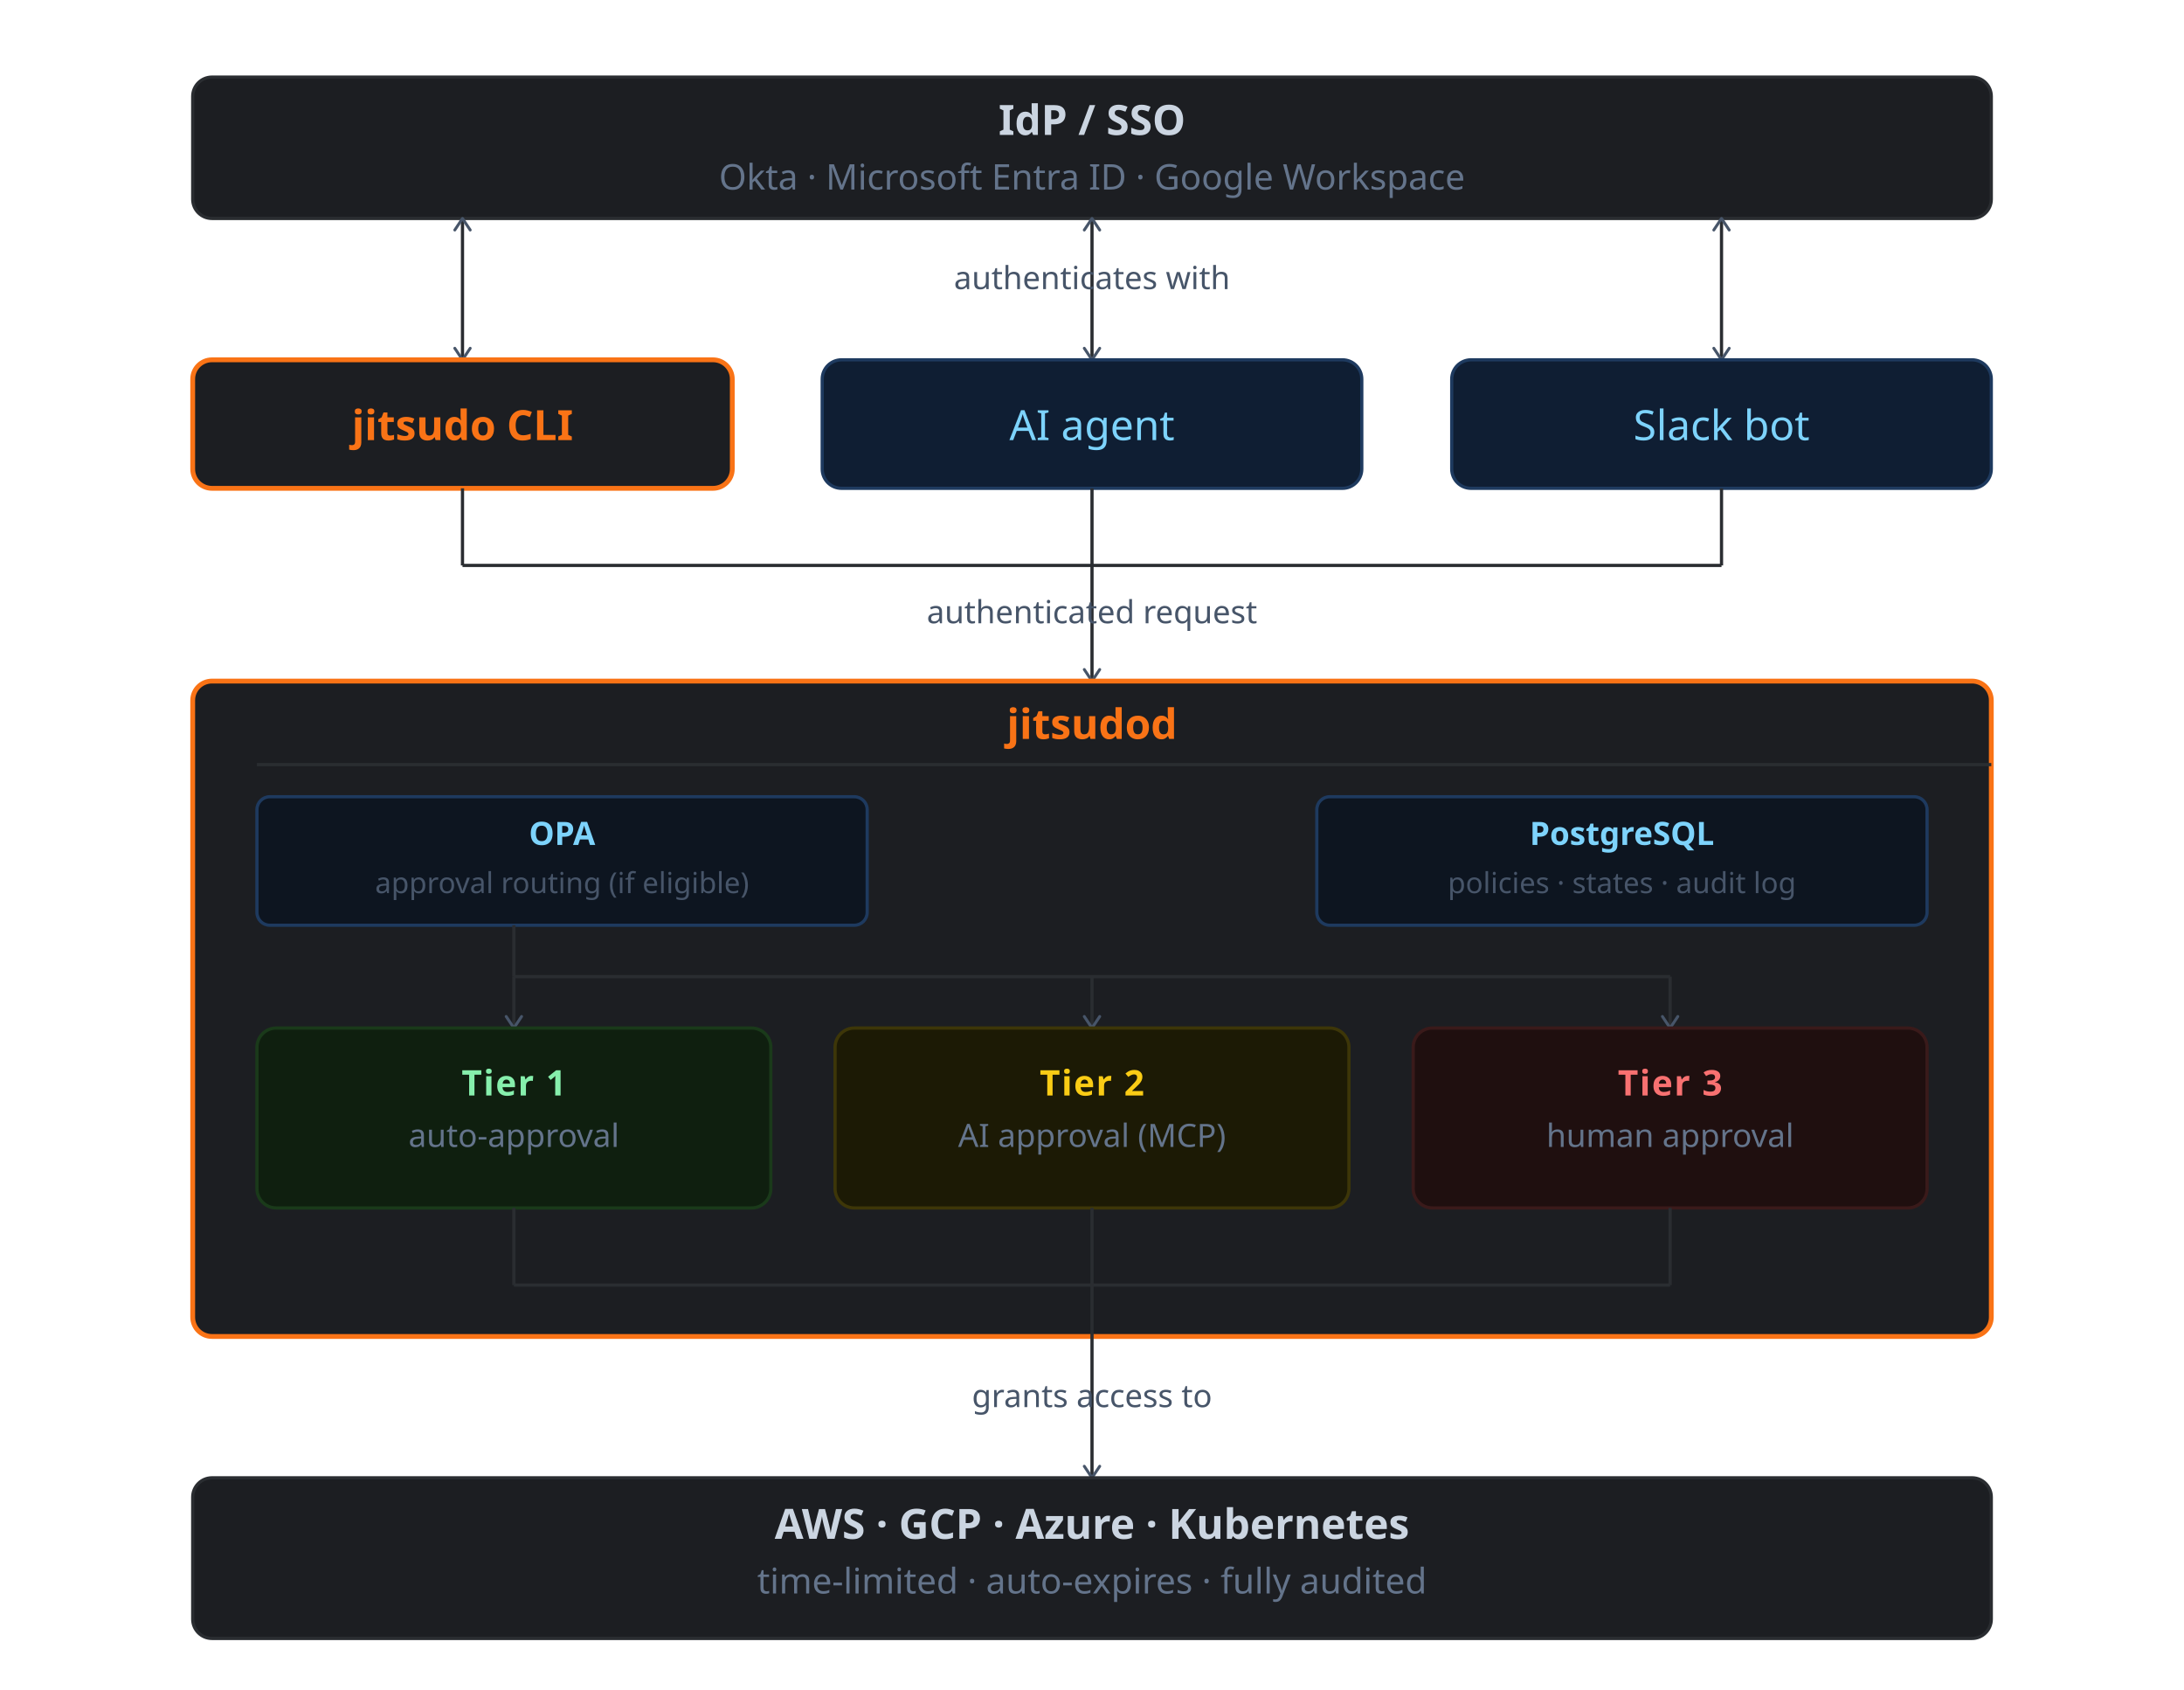
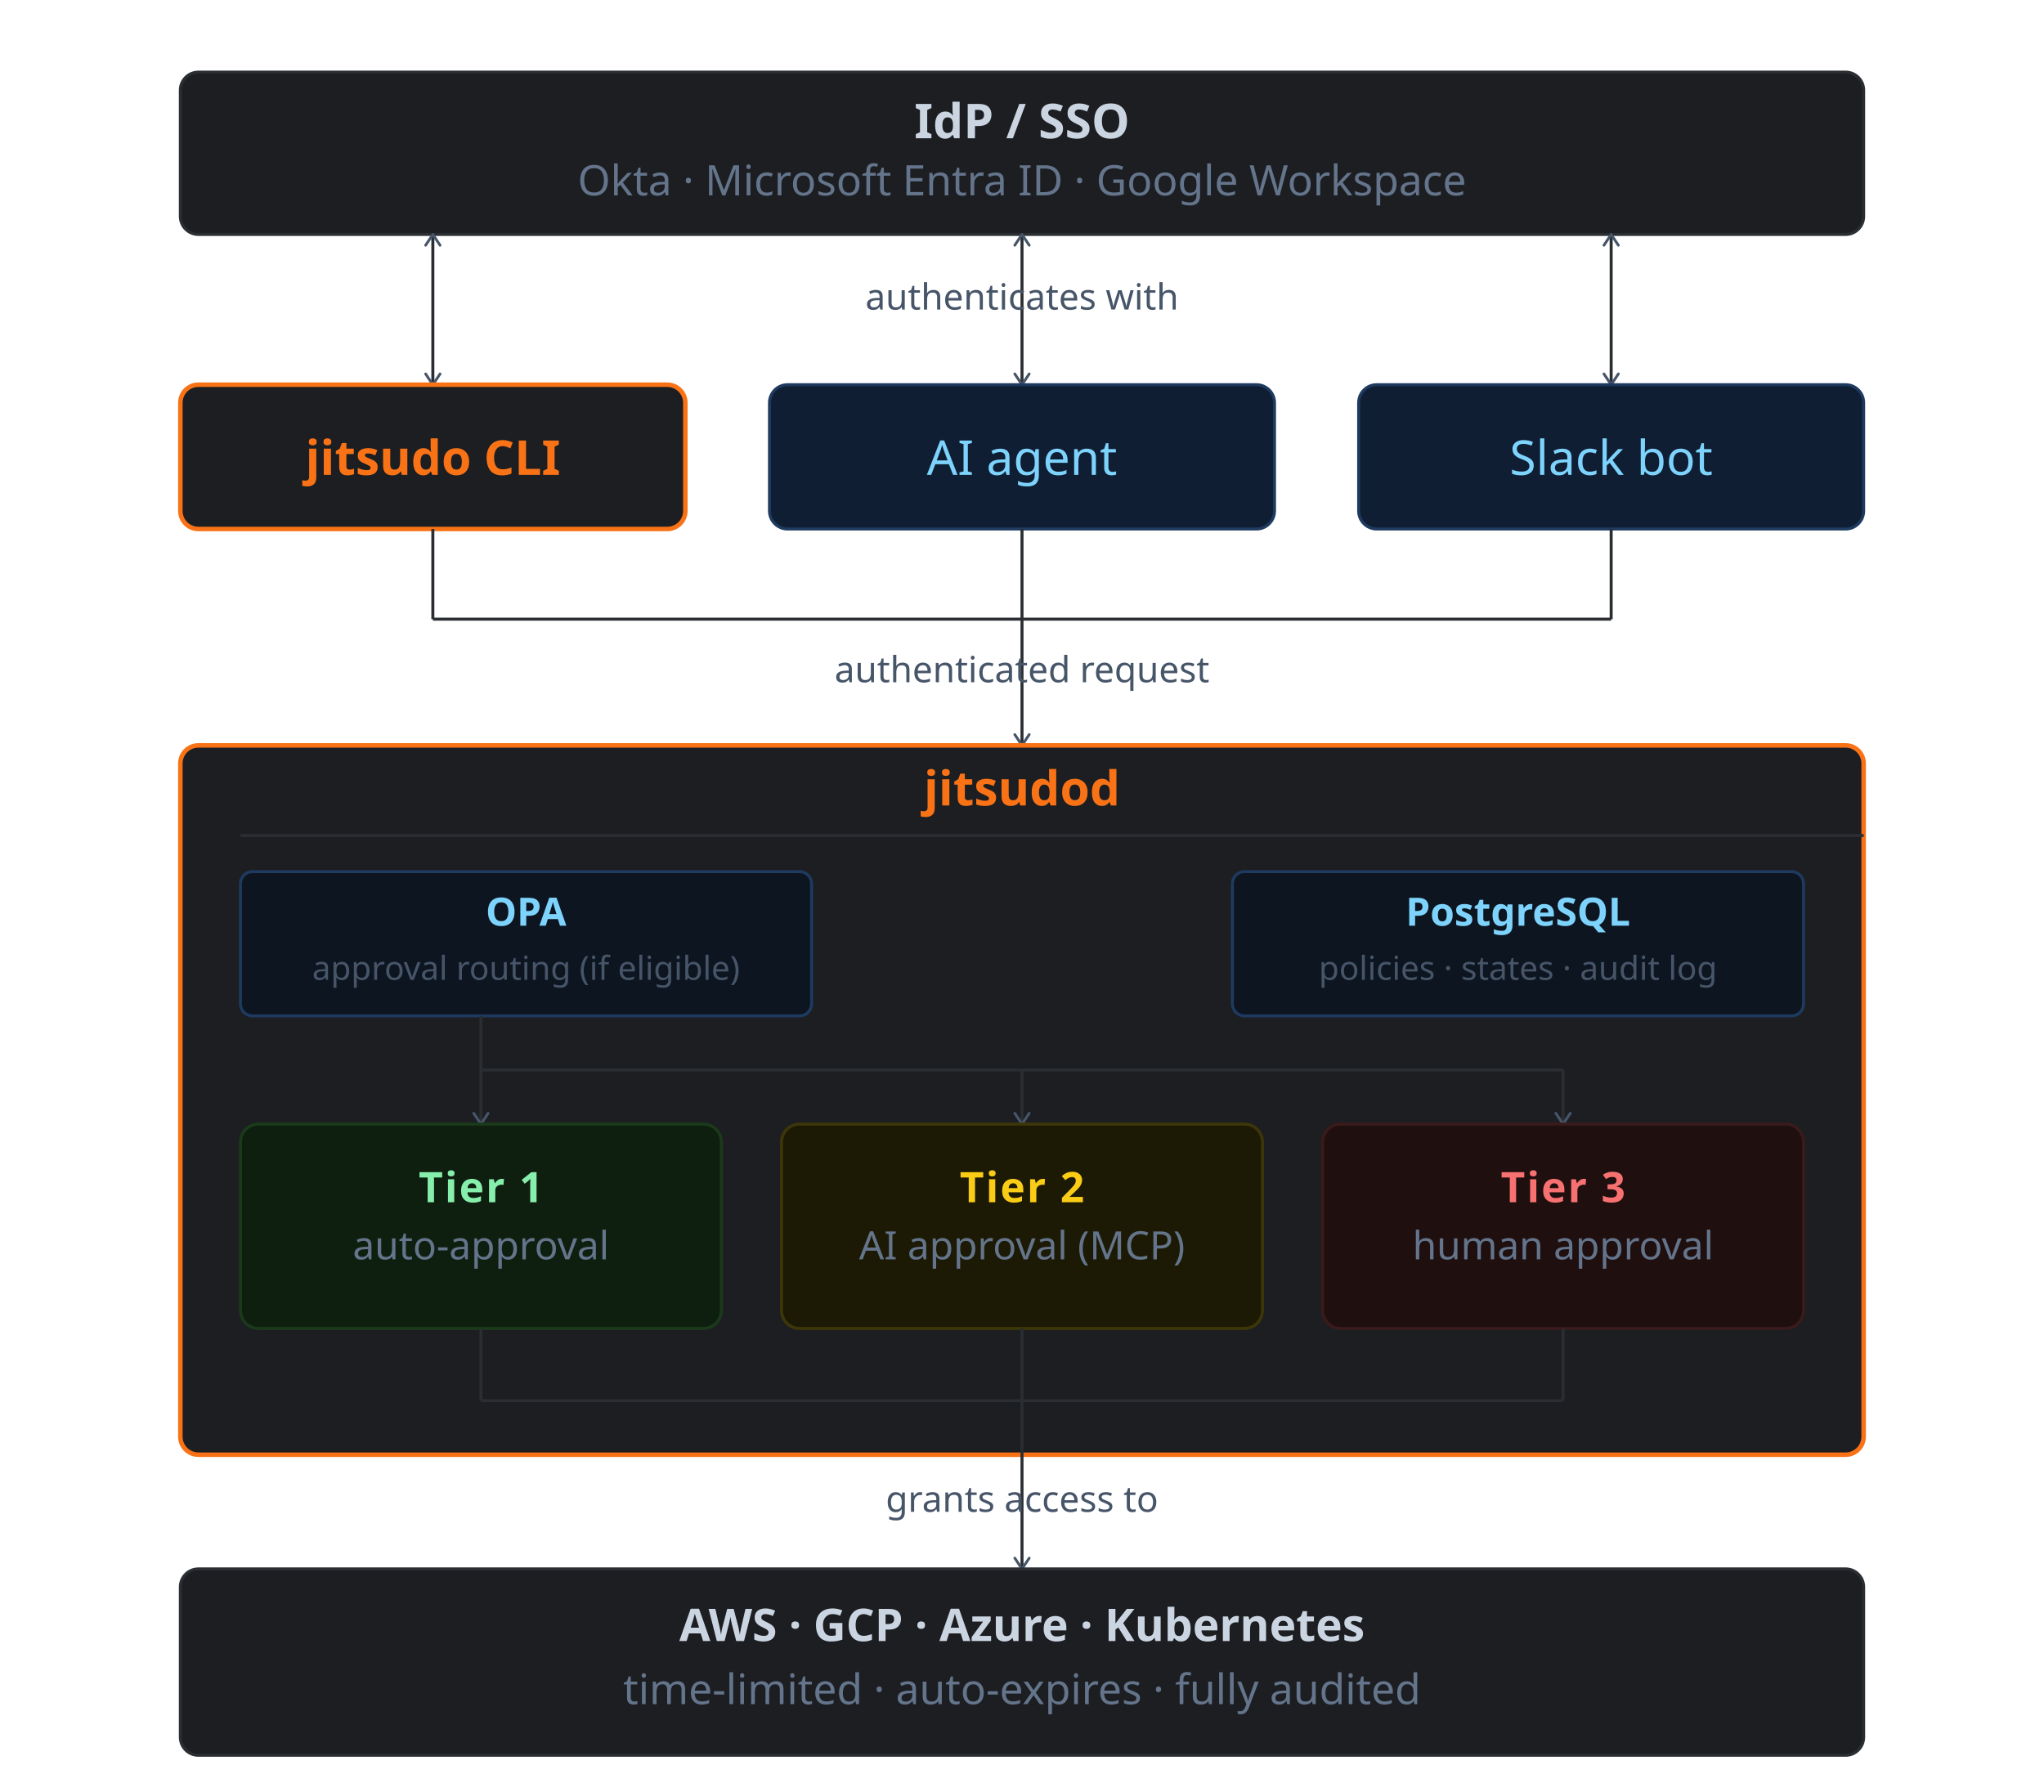
- <svg xmlns="http://www.w3.org/2000/svg" viewBox="0 0 680 526" style="background:#18191b">
+ <svg xmlns="http://www.w3.org/2000/svg" viewBox="0 0 680 596" style="background:#18191b">
  <defs>
    <marker id="arrow" viewBox="0 0 10 10" refX="8" refY="5" markerWidth="6" markerHeight="6" orient="auto-start-reverse">
      <path d="M2 1L8 5L2 9" fill="none" stroke="#475569" stroke-width="1.5" stroke-linecap="round" stroke-linejoin="round" />
    </marker>
  </defs>
-   <rect x="60" y="24" width="560" height="44" rx="6" fill="#1c1e22" stroke="#2a2d31" stroke-width="1" />
-   <text x="340" y="42" text-anchor="middle" font-family="system-ui,sans-serif" font-size="13" font-weight="600" fill="#cbd5e1">IdP / SSO</text>
-   <text x="340" y="59" text-anchor="middle" font-family="system-ui,sans-serif" font-size="11" fill="#64748b">Okta · Microsoft Entra ID · Google Workspace</text>
-   <line x1="144" y1="68" x2="144" y2="112" stroke="#2a2d31" stroke-width="1" marker-start="url(#arrow)" marker-end="url(#arrow)" />
-   <line x1="340" y1="68" x2="340" y2="112" stroke="#2a2d31" stroke-width="1" marker-start="url(#arrow)" marker-end="url(#arrow)" />
-   <line x1="536" y1="68" x2="536" y2="112" stroke="#2a2d31" stroke-width="1" marker-start="url(#arrow)" marker-end="url(#arrow)" />
-   <text x="340" y="90" text-anchor="middle" font-family="system-ui,sans-serif" font-size="9.9" fill="#475569">authenticates with</text>
-   <rect x="60" y="112" width="168" height="40" rx="6" fill="#1c1e22" stroke="#f97316" stroke-width="1.5" />
-   <text x="144" y="137" text-anchor="middle" font-family="system-ui,sans-serif" font-size="13" font-weight="700" fill="#f97316">jitsudo CLI</text>
-   <rect x="256" y="112" width="168" height="40" rx="6" fill="#0f1e33" stroke="#1e3a5f" stroke-width="1" />
-   <text x="340" y="137" text-anchor="middle" font-family="system-ui,sans-serif" font-size="13" font-weight="500" fill="#7dd3fc">AI agent</text>
-   <rect x="452" y="112" width="168" height="40" rx="6" fill="#0f1e33" stroke="#1e3a5f" stroke-width="1" />
-   <text x="536" y="137" text-anchor="middle" font-family="system-ui,sans-serif" font-size="13" font-weight="500" fill="#7dd3fc">Slack bot</text>
-   <line x1="144" y1="152" x2="144" y2="176" stroke="#2a2d31" stroke-width="1" />
-   <line x1="340" y1="152" x2="340" y2="176" stroke="#2a2d31" stroke-width="1" />
-   <line x1="536" y1="152" x2="536" y2="176" stroke="#2a2d31" stroke-width="1" />
-   <line x1="144" y1="176" x2="536" y2="176" stroke="#2a2d31" stroke-width="1" />
-   <line x1="340" y1="176" x2="340" y2="212" stroke="#2a2d31" stroke-width="1" marker-end="url(#arrow)" />
-   <text x="340" y="194" text-anchor="middle" font-family="system-ui,sans-serif" font-size="9.9" fill="#475569">authenticated request</text>
-   <rect x="60" y="212" width="560" height="204" rx="6" fill="#1c1e22" stroke="#f97316" stroke-width="1.5" />
-   <text x="340" y="230" text-anchor="middle" font-family="system-ui,sans-serif" font-size="13" font-weight="700" fill="#f97316">jitsudod</text>
-   <line x1="80" y1="238" x2="620" y2="238" stroke="#2a2d31" stroke-width="1" />
-   <rect x="80" y="248" width="190" height="40" rx="4" fill="#0d1520" stroke="#1e3a5f" stroke-width="1" />
-   <text x="175" y="263" text-anchor="middle" font-family="system-ui,sans-serif" font-size="10" font-weight="600" fill="#7dd3fc">OPA</text>
-   <text x="175" y="278" text-anchor="middle" font-family="system-ui,sans-serif" font-size="9" fill="#475569">approval routing (if eligible)</text>
-   <rect x="410" y="248" width="190" height="40" rx="4" fill="#0d1520" stroke="#1e3a5f" stroke-width="1" />
-   <text x="505" y="263" text-anchor="middle" font-family="system-ui,sans-serif" font-size="10" font-weight="600" fill="#7dd3fc">PostgreSQL</text>
-   <text x="505" y="278" text-anchor="middle" font-family="system-ui,sans-serif" font-size="9" fill="#475569">policies · states · audit log</text>
-   <line x1="160" y1="288" x2="160" y2="304" stroke="#2a2d31" stroke-width="1" />
-   <line x1="160" y1="304" x2="520" y2="304" stroke="#2a2d31" stroke-width="1" />
-   <line x1="160" y1="304" x2="160" y2="320" stroke="#2a2d31" stroke-width="1" marker-end="url(#arrow)" />
-   <line x1="340" y1="304" x2="340" y2="320" stroke="#2a2d31" stroke-width="1" marker-end="url(#arrow)" />
-   <line x1="520" y1="304" x2="520" y2="320" stroke="#2a2d31" stroke-width="1" marker-end="url(#arrow)" />
-   <rect x="80" y="320" width="160" height="56" rx="6" fill="#0f1f0f" stroke="#1a3a1a" stroke-width="1" />
-   <text x="160" y="341" text-anchor="middle" font-family="system-ui,sans-serif" font-size="11" font-weight="600" fill="#86efac" letter-spacing="0.04em">Tier 1</text>
-   <text x="160" y="357" text-anchor="middle" font-family="system-ui,sans-serif" font-size="10" fill="#64748b">auto-approval</text>
-   <rect x="260" y="320" width="160" height="56" rx="6" fill="#1c1a05" stroke="#3d3608" stroke-width="1" />
-   <text x="340" y="341" text-anchor="middle" font-family="system-ui,sans-serif" font-size="11" font-weight="600" fill="#facc15" letter-spacing="0.04em">Tier 2</text>
-   <text x="340" y="357" text-anchor="middle" font-family="system-ui,sans-serif" font-size="10" fill="#64748b">AI approval (MCP)</text>
-   <rect x="440" y="320" width="160" height="56" rx="6" fill="#1f0f0f" stroke="#3a1a1a" stroke-width="1" />
-   <text x="520" y="341" text-anchor="middle" font-family="system-ui,sans-serif" font-size="11" font-weight="600" fill="#f87171" letter-spacing="0.04em">Tier 3</text>
-   <text x="520" y="357" text-anchor="middle" font-family="system-ui,sans-serif" font-size="10" fill="#64748b">human approval</text>
-   <line x1="160" y1="376" x2="160" y2="400" stroke="#2a2d31" stroke-width="1" />
-   <line x1="340" y1="376" x2="340" y2="400" stroke="#2a2d31" stroke-width="1" />
-   <line x1="520" y1="376" x2="520" y2="400" stroke="#2a2d31" stroke-width="1" />
-   <line x1="160" y1="400" x2="520" y2="400" stroke="#2a2d31" stroke-width="1" />
-   <line x1="340" y1="400" x2="340" y2="460" stroke="#2a2d31" stroke-width="1" marker-end="url(#arrow)" />
-   <text x="340" y="438" text-anchor="middle" font-family="system-ui,sans-serif" font-size="9.9" fill="#475569">grants access to</text>
-   <rect x="60" y="460" width="560" height="50" rx="6" fill="#1c1e22" stroke="#2a2d31" stroke-width="1" />
-   <text x="340" y="479" text-anchor="middle" font-family="system-ui,sans-serif" font-size="13" font-weight="600" fill="#cbd5e1">AWS · GCP · Azure · Kubernetes</text>
-   <text x="340" y="496" text-anchor="middle" font-family="system-ui,sans-serif" font-size="11" fill="#64748b">time-limited · auto-expires · fully audited</text>
+   <rect x="60" y="24" width="560" height="54" rx="6" fill="#1c1e22" stroke="#2a2d31" stroke-width="1" />
+   <text x="340" y="46" text-anchor="middle" font-family="system-ui,sans-serif" font-size="16" font-weight="600" fill="#cbd5e1">IdP / SSO</text>
+   <text x="340" y="65" text-anchor="middle" font-family="system-ui,sans-serif" font-size="14" fill="#64748b">Okta · Microsoft Entra ID · Google Workspace</text>
+   <line x1="144" y1="78" x2="144" y2="128" stroke="#2a2d31" stroke-width="1" marker-start="url(#arrow)" marker-end="url(#arrow)" />
+   <line x1="340" y1="78" x2="340" y2="128" stroke="#2a2d31" stroke-width="1" marker-start="url(#arrow)" marker-end="url(#arrow)" />
+   <line x1="536" y1="78" x2="536" y2="128" stroke="#2a2d31" stroke-width="1" marker-start="url(#arrow)" marker-end="url(#arrow)" />
+   <text x="340" y="103" text-anchor="middle" font-family="system-ui,sans-serif" font-size="12" fill="#475569">authenticates with</text>
+   <rect x="60" y="128" width="168" height="48" rx="6" fill="#1c1e22" stroke="#f97316" stroke-width="1.5" />
+   <text x="144" y="158" text-anchor="middle" font-family="system-ui,sans-serif" font-size="16" font-weight="700" fill="#f97316">jitsudo CLI</text>
+   <rect x="256" y="128" width="168" height="48" rx="6" fill="#0f1e33" stroke="#1e3a5f" stroke-width="1" />
+   <text x="340" y="158" text-anchor="middle" font-family="system-ui,sans-serif" font-size="16" font-weight="500" fill="#7dd3fc">AI agent</text>
+   <rect x="452" y="128" width="168" height="48" rx="6" fill="#0f1e33" stroke="#1e3a5f" stroke-width="1" />
+   <text x="536" y="158" text-anchor="middle" font-family="system-ui,sans-serif" font-size="16" font-weight="500" fill="#7dd3fc">Slack bot</text>
+   <line x1="144" y1="176" x2="144" y2="206" stroke="#2a2d31" stroke-width="1" />
+   <line x1="340" y1="176" x2="340" y2="206" stroke="#2a2d31" stroke-width="1" />
+   <line x1="536" y1="176" x2="536" y2="206" stroke="#2a2d31" stroke-width="1" />
+   <line x1="144" y1="206" x2="536" y2="206" stroke="#2a2d31" stroke-width="1" />
+   <line x1="340" y1="206" x2="340" y2="248" stroke="#2a2d31" stroke-width="1" marker-end="url(#arrow)" />
+   <text x="340" y="227" text-anchor="middle" font-family="system-ui,sans-serif" font-size="12" fill="#475569">authenticated request</text>
+   <rect x="60" y="248" width="560" height="236" rx="6" fill="#1c1e22" stroke="#f97316" stroke-width="1.5" />
+   <text x="340" y="268" text-anchor="middle" font-family="system-ui,sans-serif" font-size="16" font-weight="700" fill="#f97316">jitsudod</text>
+   <line x1="80" y1="278" x2="620" y2="278" stroke="#2a2d31" stroke-width="1" />
+   <rect x="80" y="290" width="190" height="48" rx="4" fill="#0d1520" stroke="#1e3a5f" stroke-width="1" />
+   <text x="175" y="308" text-anchor="middle" font-family="system-ui,sans-serif" font-size="13" font-weight="600" fill="#7dd3fc">OPA</text>
+   <text x="175" y="326" text-anchor="middle" font-family="system-ui,sans-serif" font-size="11" fill="#475569">approval routing (if eligible)</text>
+   <rect x="410" y="290" width="190" height="48" rx="4" fill="#0d1520" stroke="#1e3a5f" stroke-width="1" />
+   <text x="505" y="308" text-anchor="middle" font-family="system-ui,sans-serif" font-size="13" font-weight="600" fill="#7dd3fc">PostgreSQL</text>
+   <text x="505" y="326" text-anchor="middle" font-family="system-ui,sans-serif" font-size="11" fill="#475569">policies · states · audit log</text>
+   <line x1="160" y1="338" x2="160" y2="356" stroke="#2a2d31" stroke-width="1" />
+   <line x1="160" y1="356" x2="520" y2="356" stroke="#2a2d31" stroke-width="1" />
+   <line x1="160" y1="356" x2="160" y2="374" stroke="#2a2d31" stroke-width="1" marker-end="url(#arrow)" />
+   <line x1="340" y1="356" x2="340" y2="374" stroke="#2a2d31" stroke-width="1" marker-end="url(#arrow)" />
+   <line x1="520" y1="356" x2="520" y2="374" stroke="#2a2d31" stroke-width="1" marker-end="url(#arrow)" />
+   <rect x="80" y="374" width="160" height="68" rx="6" fill="#0f1f0f" stroke="#1a3a1a" stroke-width="1" />
+   <text x="160" y="400" text-anchor="middle" font-family="system-ui,sans-serif" font-size="14" font-weight="600" fill="#86efac" letter-spacing="0.04em">Tier 1</text>
+   <text x="160" y="419" text-anchor="middle" font-family="system-ui,sans-serif" font-size="13" fill="#64748b">auto-approval</text>
+   <rect x="260" y="374" width="160" height="68" rx="6" fill="#1c1a05" stroke="#3d3608" stroke-width="1" />
+   <text x="340" y="400" text-anchor="middle" font-family="system-ui,sans-serif" font-size="14" font-weight="600" fill="#facc15" letter-spacing="0.04em">Tier 2</text>
+   <text x="340" y="419" text-anchor="middle" font-family="system-ui,sans-serif" font-size="13" fill="#64748b">AI approval (MCP)</text>
+   <rect x="440" y="374" width="160" height="68" rx="6" fill="#1f0f0f" stroke="#3a1a1a" stroke-width="1" />
+   <text x="520" y="400" text-anchor="middle" font-family="system-ui,sans-serif" font-size="14" font-weight="600" fill="#f87171" letter-spacing="0.04em">Tier 3</text>
+   <text x="520" y="419" text-anchor="middle" font-family="system-ui,sans-serif" font-size="13" fill="#64748b">human approval</text>
+   <line x1="160" y1="442" x2="160" y2="466" stroke="#2a2d31" stroke-width="1" />
+   <line x1="340" y1="442" x2="340" y2="466" stroke="#2a2d31" stroke-width="1" />
+   <line x1="520" y1="442" x2="520" y2="466" stroke="#2a2d31" stroke-width="1" />
+   <line x1="160" y1="466" x2="520" y2="466" stroke="#2a2d31" stroke-width="1" />
+   <line x1="340" y1="466" x2="340" y2="522" stroke="#2a2d31" stroke-width="1" marker-end="url(#arrow)" />
+   <text x="340" y="503" text-anchor="middle" font-family="system-ui,sans-serif" font-size="12" fill="#475569">grants access to</text>
+   <rect x="60" y="522" width="560" height="62" rx="6" fill="#1c1e22" stroke="#2a2d31" stroke-width="1" />
+   <text x="340" y="546" text-anchor="middle" font-family="system-ui,sans-serif" font-size="15" font-weight="600" fill="#cbd5e1">AWS · GCP · Azure · Kubernetes</text>
+   <text x="340" y="567" text-anchor="middle" font-family="system-ui,sans-serif" font-size="14" fill="#64748b">time-limited · auto-expires · fully audited</text>
</svg>
